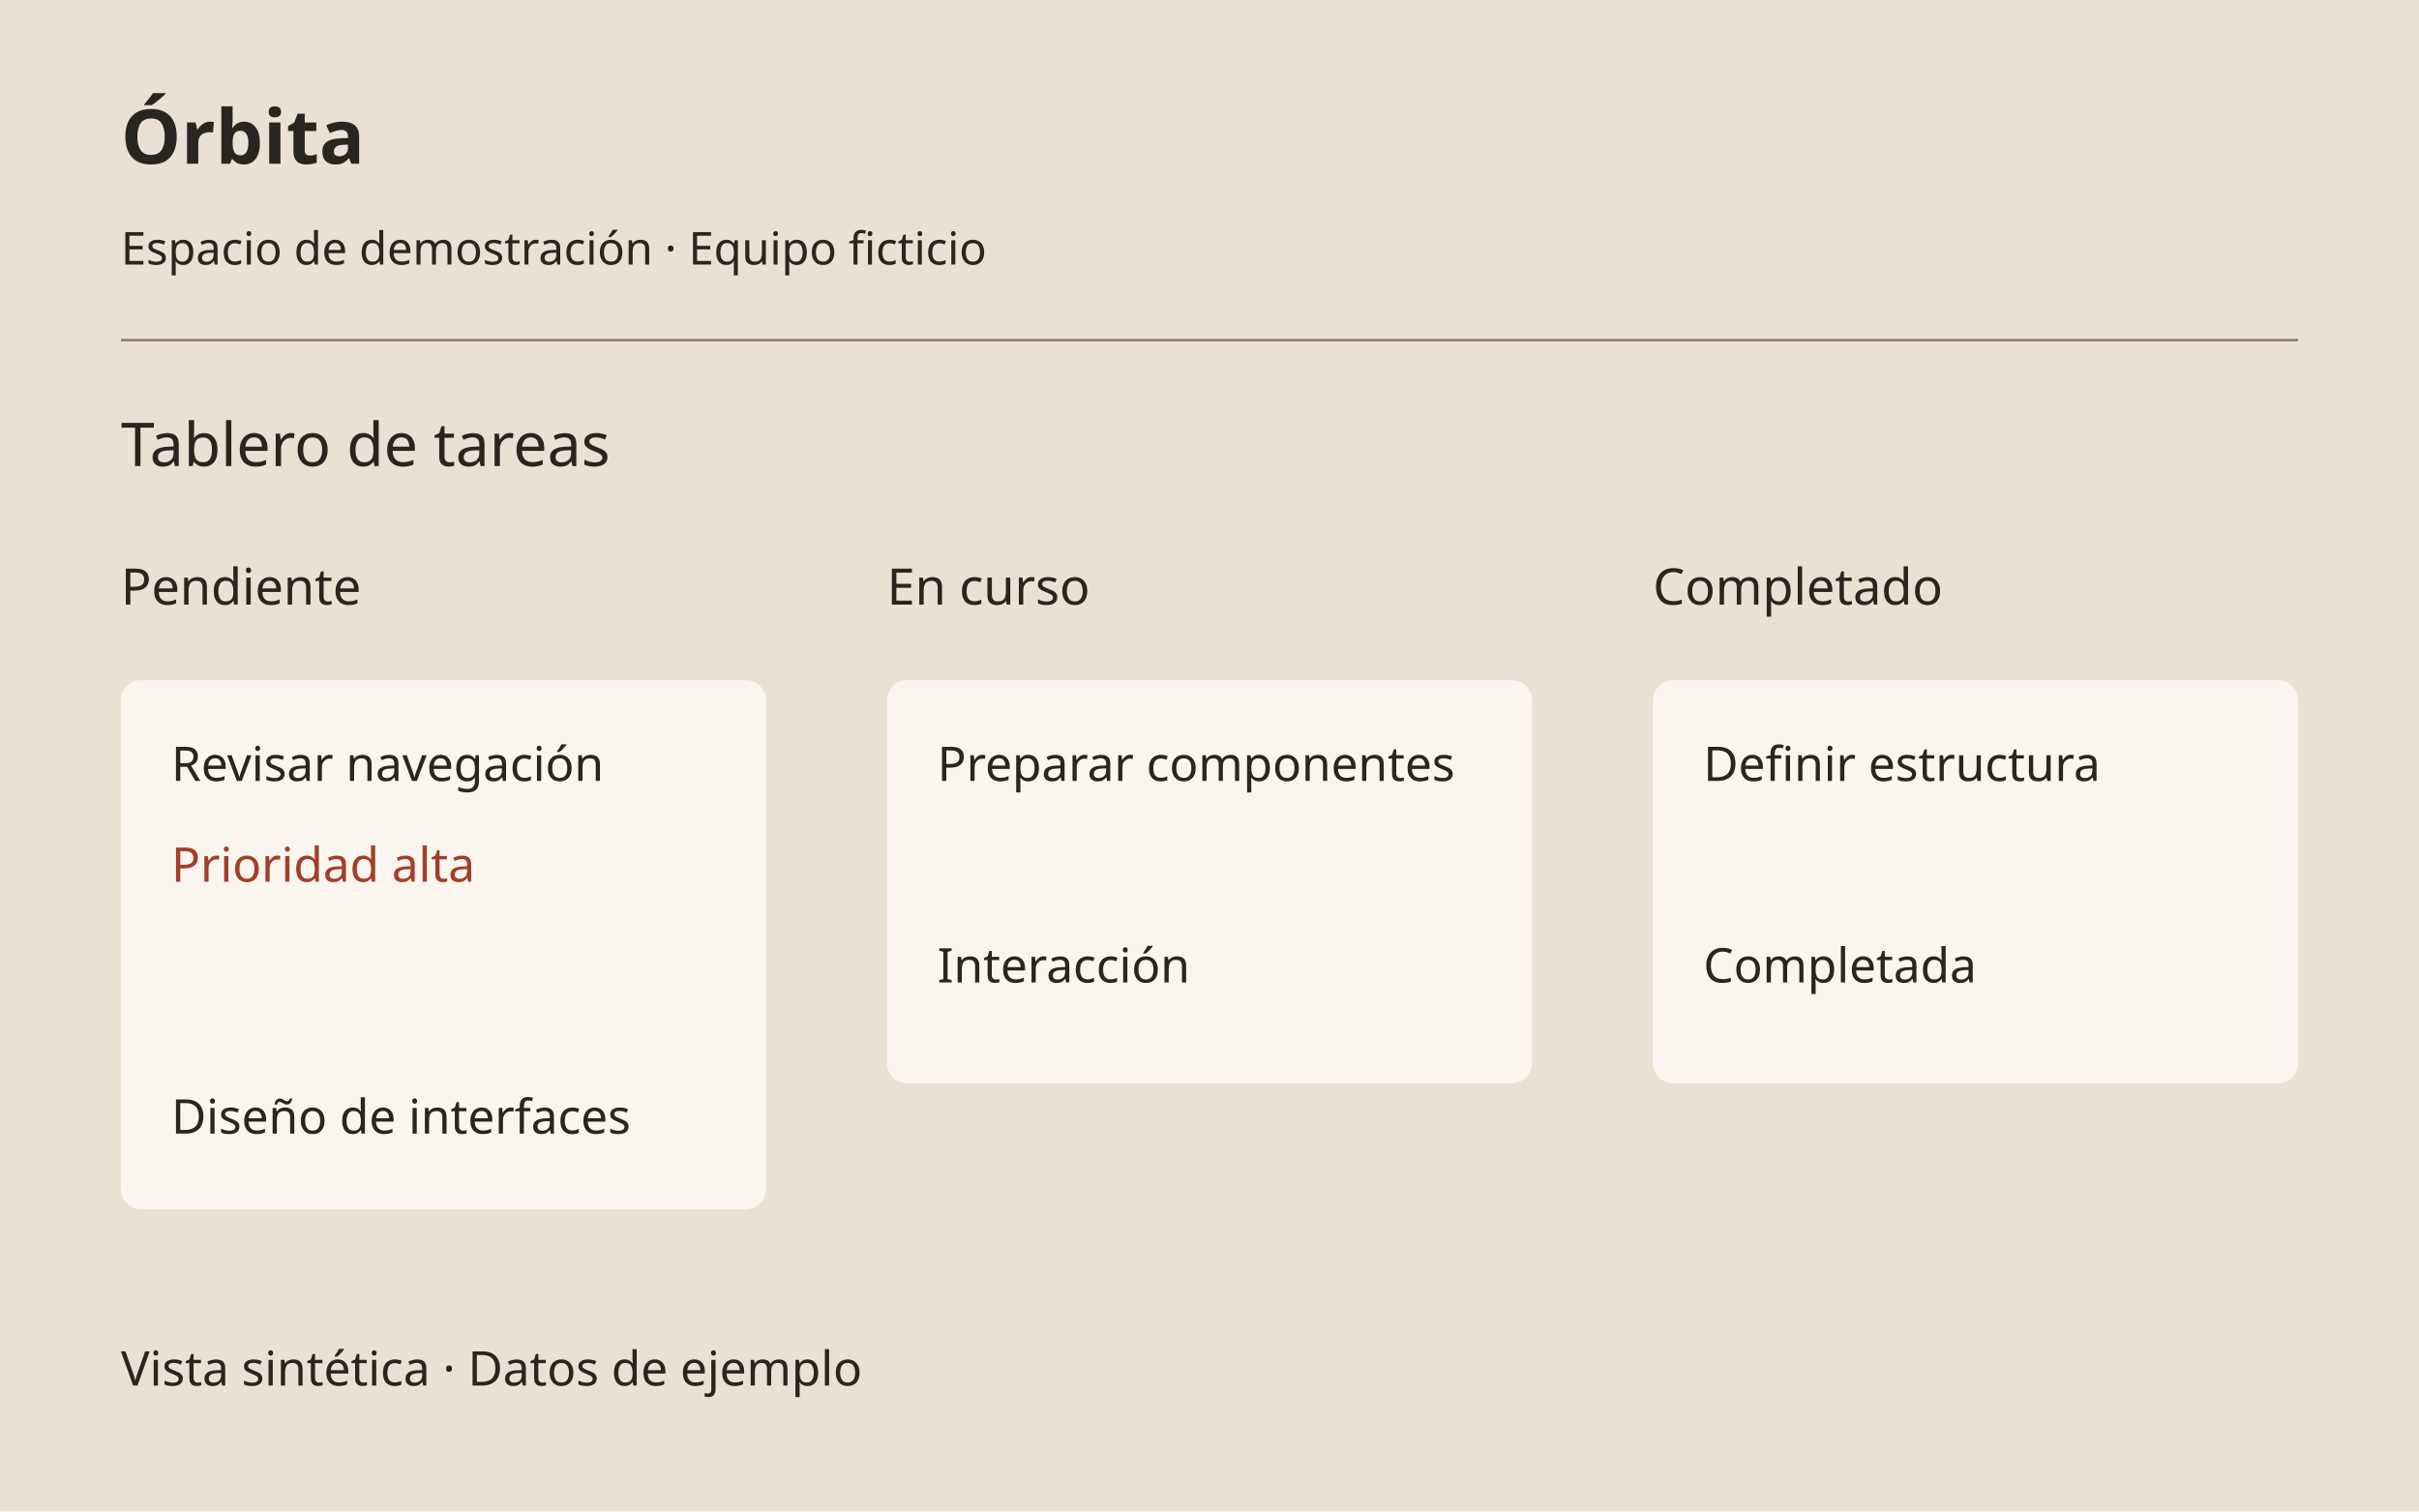
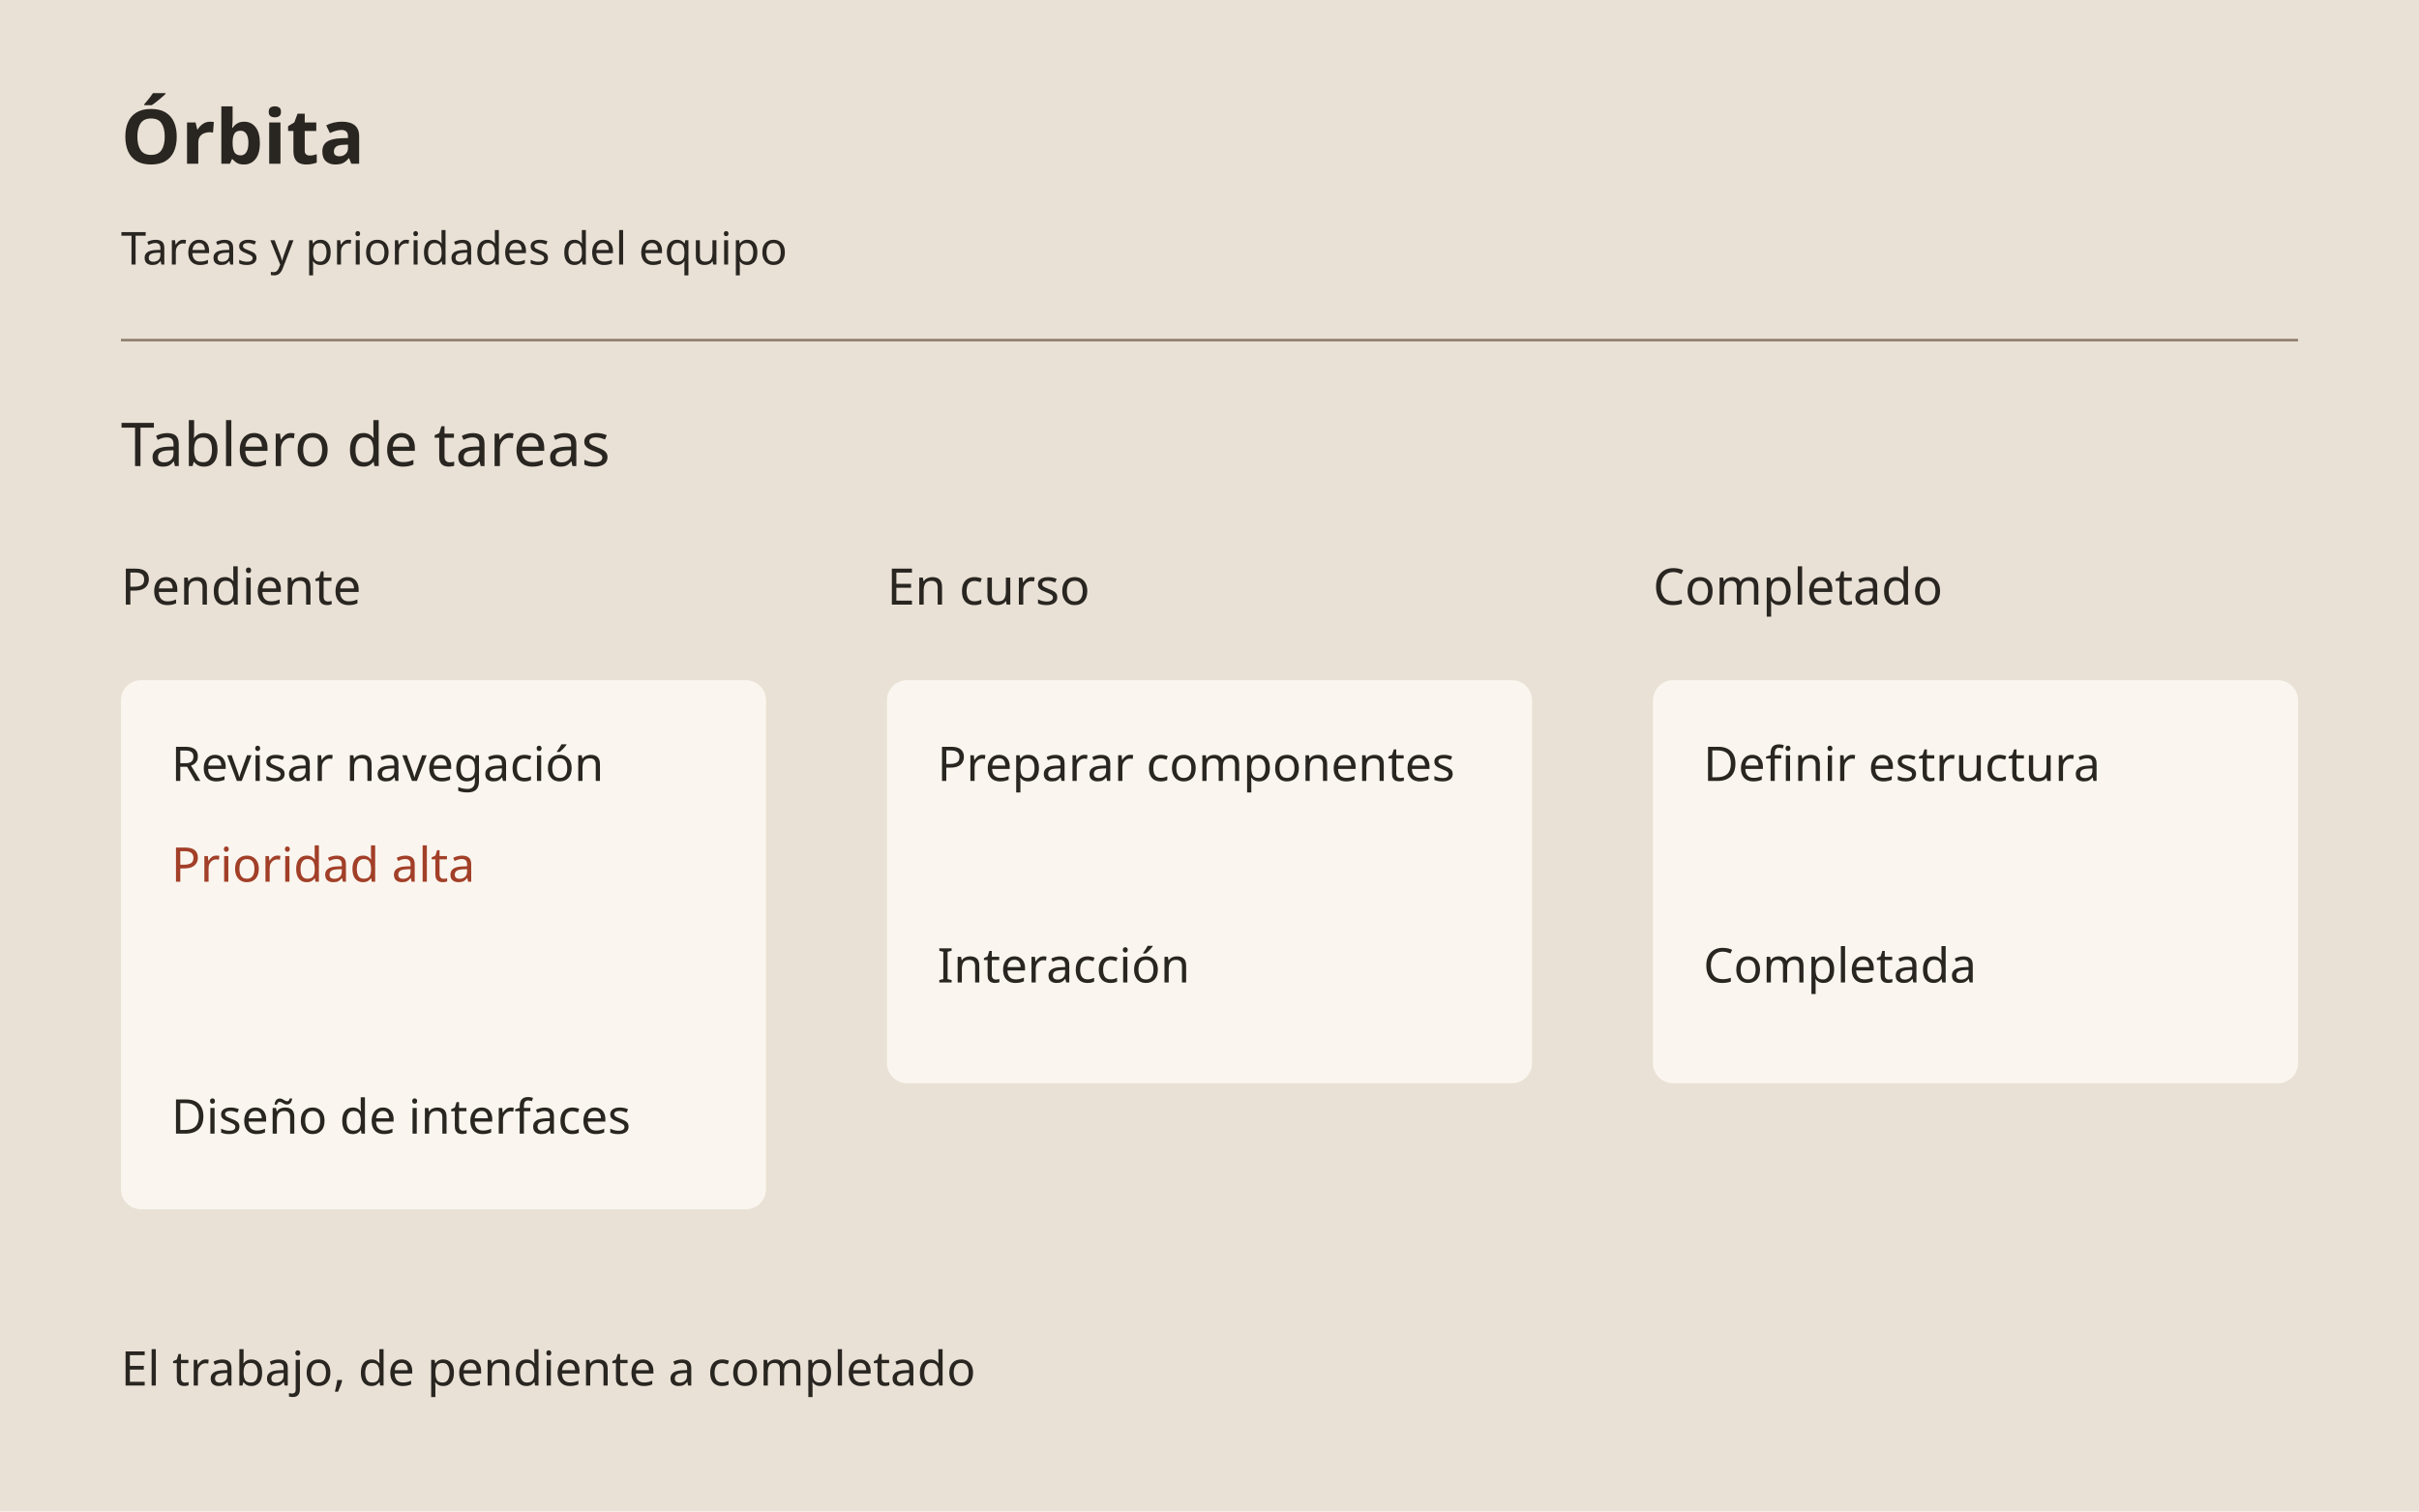
<svg xmlns="http://www.w3.org/2000/svg" width="960" height="600" viewBox="0 0 960 600">
  <rect width="960" height="600" fill="#e9e1d5" />
  <g font-family="system-ui,sans-serif" fill="#292521">
    <text x="48" y="65" font-size="30" font-weight="700">Órbita</text>
-     <text x="48" y="105" font-size="18">Espacio de demostración · Equipo ficticio</text>
+     <text x="48" y="105" font-size="18">Tareas y prioridades del equipo</text>
    <path d="M48 135H912" stroke="#8e7c6d" />
    <text x="48" y="185" font-size="24">Tablero de tareas</text>
    <g font-size="20">
      <text x="48" y="240">Pendiente</text>
      <text x="352" y="240">En curso</text>
      <text x="656" y="240">Completado</text>
    </g>
    <g fill="#faf6ef">
      <rect x="48" y="270" width="256" height="210" rx="8" />
      <rect x="352" y="270" width="256" height="160" rx="8" />
      <rect x="656" y="270" width="256" height="160" rx="8" />
    </g>
    <g font-size="19">
      <text x="68" y="310">Revisar navegación</text>
      <text x="68" y="350" fill="#a23f28">Prioridad alta</text>
      <text x="68" y="450">Diseño de interfaces</text>
      <text x="372" y="310">Preparar componentes</text>
      <text x="372" y="390">Interacción</text>
      <text x="676" y="310">Definir estructura</text>
      <text x="676" y="390">Completada</text>
-       <text x="48" y="550">Vista sintética · Datos de ejemplo</text>
+       <text x="48" y="550">El trabajo, de pendiente a completado</text>
    </g>
  </g>
</svg>
